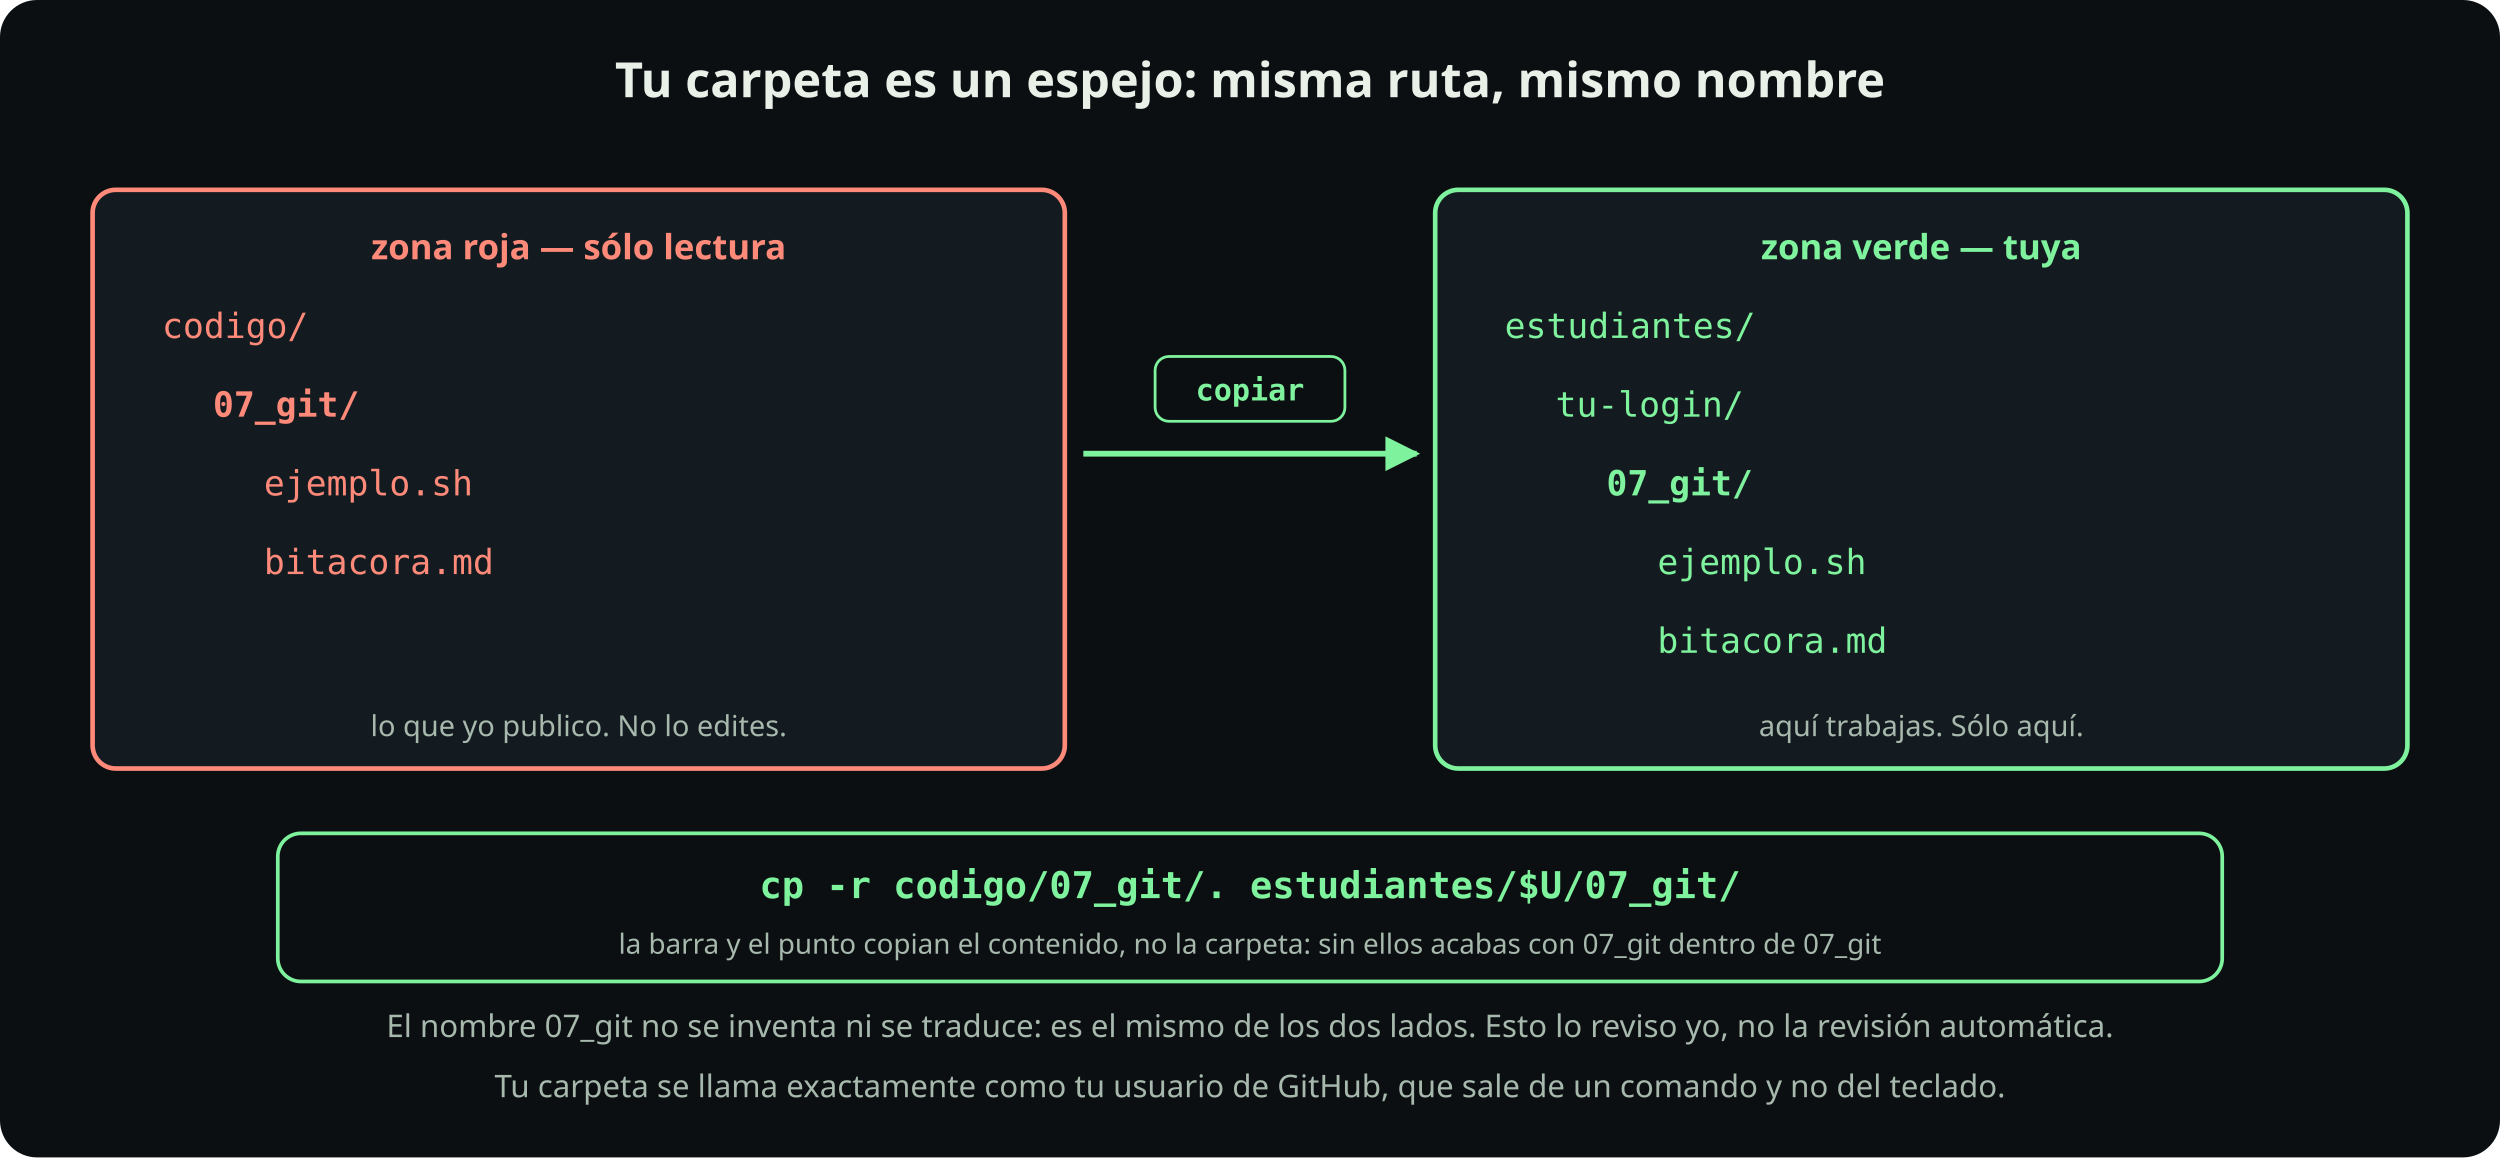
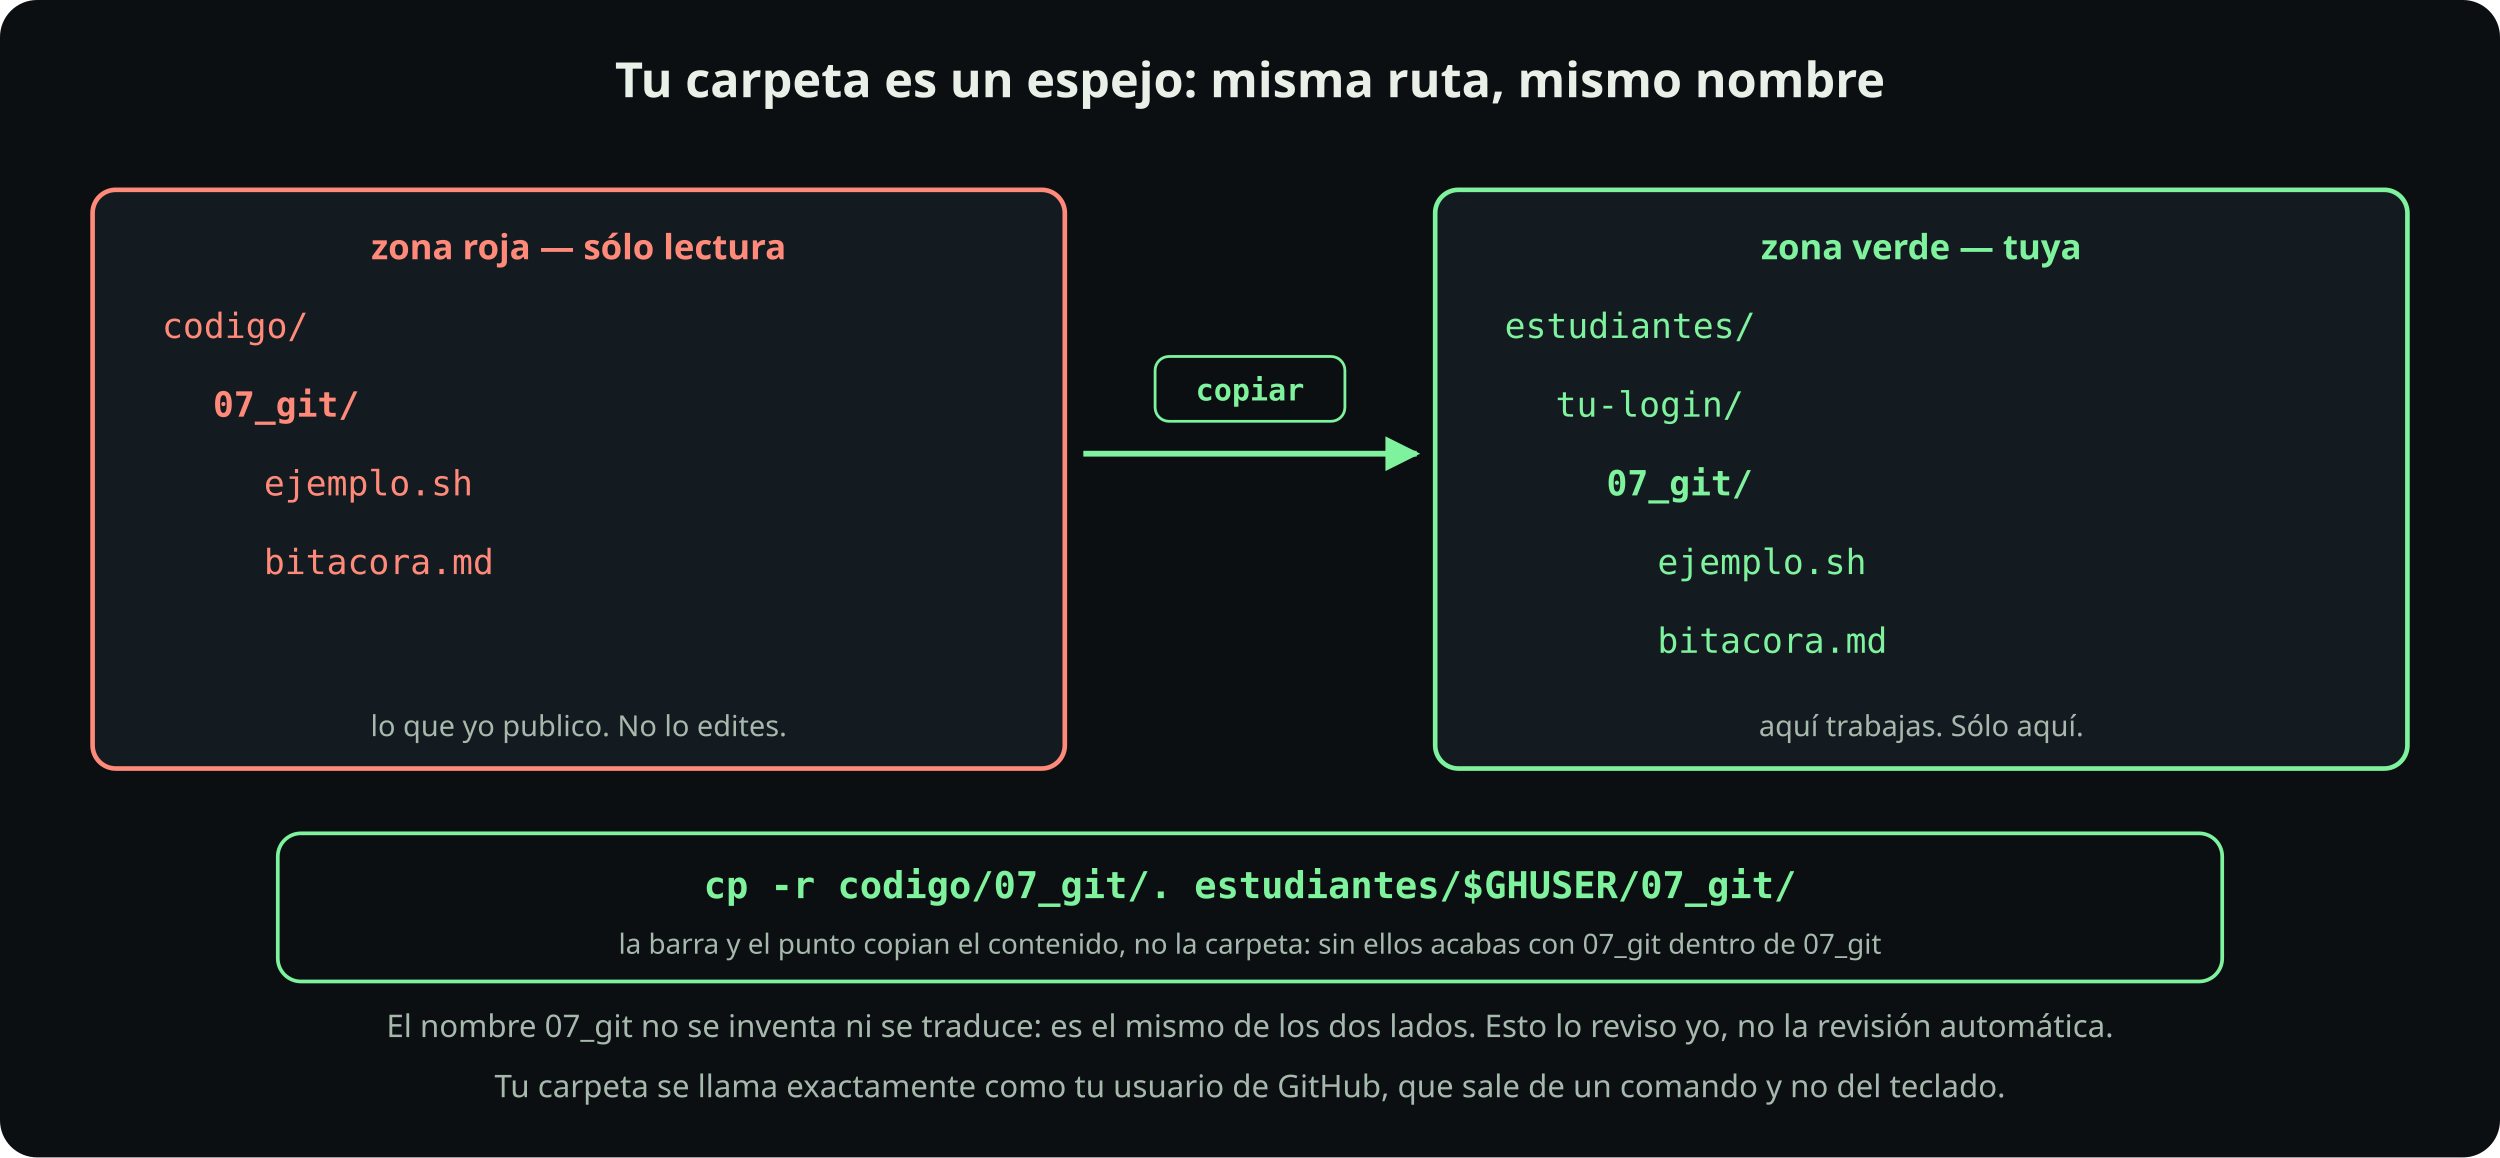
<svg xmlns="http://www.w3.org/2000/svg" width="1080" height="500" viewBox="0 0 1080 500" role="img" aria-label="Dos arboles de archivos lado a lado. A la izquierda, en rojo, la carpeta codigo del curso, que es de solo lectura. A la derecha, en verde, tu carpeta dentro de estudiantes, con tu nombre de usuario de GitHub. Los nombres de subcarpeta y de archivo son identicos en los dos lados, y una flecha los une con el comando de copia">
  <rect x="0" y="0" width="1080" height="500" rx="16" fill="#0b0f12" />
  <defs>
    <marker id="f4a7a63" viewBox="0 0 10 10" refX="9" refY="5" markerWidth="6" markerHeight="6" orient="auto-start-reverse">
      <path d="M 0 0 L 10 5 L 0 10 z" fill="#4a7a63" />
    </marker>
    <marker id="f7ef29d" viewBox="0 0 10 10" refX="9" refY="5" markerWidth="6" markerHeight="6" orient="auto-start-reverse">
      <path d="M 0 0 L 10 5 L 0 10 z" fill="#7ef29d" />
    </marker>
    <marker id="fffc857" viewBox="0 0 10 10" refX="9" refY="5" markerWidth="6" markerHeight="6" orient="auto-start-reverse">
      <path d="M 0 0 L 10 5 L 0 10 z" fill="#ffc857" />
    </marker>
    <marker id="f6fd8e8" viewBox="0 0 10 10" refX="9" refY="5" markerWidth="6" markerHeight="6" orient="auto-start-reverse">
      <path d="M 0 0 L 10 5 L 0 10 z" fill="#6fd8e8" />
    </marker>
    <marker id="fc9a7ff" viewBox="0 0 10 10" refX="9" refY="5" markerWidth="6" markerHeight="6" orient="auto-start-reverse">
      <path d="M 0 0 L 10 5 L 0 10 z" fill="#c9a7ff" />
    </marker>
    <marker id="fff8a7a" viewBox="0 0 10 10" refX="9" refY="5" markerWidth="6" markerHeight="6" orient="auto-start-reverse">
      <path d="M 0 0 L 10 5 L 0 10 z" fill="#ff8a7a" />
    </marker>
    <marker id="fa7b8ad" viewBox="0 0 10 10" refX="9" refY="5" markerWidth="6" markerHeight="6" orient="auto-start-reverse">
      <path d="M 0 0 L 10 5 L 0 10 z" fill="#a7b8ad" />
    </marker>
    <marker id="fe8f0e8" viewBox="0 0 10 10" refX="9" refY="5" markerWidth="6" markerHeight="6" orient="auto-start-reverse">
      <path d="M 0 0 L 10 5 L 0 10 z" fill="#e8f0e8" />
    </marker>
  </defs>
  <text x="540.0" y="42" fill="#e8f0e8" font-family="system-ui, sans-serif" font-size="21" font-weight="600" text-anchor="middle">Tu carpeta es un espejo: misma ruta, mismo nombre</text>
  <rect x="40" y="82" width="420" height="250" rx="10" fill="#141b20" stroke="#ff8a7a" stroke-width="2" />
  <text x="250" y="112" fill="#ff8a7a" font-family="system-ui, sans-serif" font-size="15" font-weight="600" text-anchor="middle">zona roja — sólo lectura</text>
  <text x="70" y="146" fill="#ff8a7a" font-family="ui-monospace, SFMono-Regular, Menlo, monospace" font-size="15" font-weight="normal" text-anchor="start">codigo/</text>
  <text x="92" y="180" fill="#ff8a7a" font-family="ui-monospace, SFMono-Regular, Menlo, monospace" font-size="15" font-weight="600" text-anchor="start">07_git/</text>
  <text x="114" y="214" fill="#ff8a7a" font-family="ui-monospace, SFMono-Regular, Menlo, monospace" font-size="15" font-weight="normal" text-anchor="start">ejemplo.sh</text>
  <text x="114" y="248" fill="#ff8a7a" font-family="ui-monospace, SFMono-Regular, Menlo, monospace" font-size="15" font-weight="normal" text-anchor="start">bitacora.md</text>
  <text x="250" y="318" fill="#a7b8ad" font-family="system-ui, sans-serif" font-size="12.5" font-weight="normal" text-anchor="middle">lo que yo publico. No lo edites.</text>
  <rect x="620" y="82" width="420" height="250" rx="10" fill="#141b20" stroke="#7ef29d" stroke-width="2" />
  <text x="830" y="112" fill="#7ef29d" font-family="system-ui, sans-serif" font-size="15" font-weight="600" text-anchor="middle">zona verde — tuya</text>
  <text x="650" y="146" fill="#7ef29d" font-family="ui-monospace, SFMono-Regular, Menlo, monospace" font-size="15" font-weight="normal" text-anchor="start">estudiantes/</text>
  <text x="672" y="180" fill="#7ef29d" font-family="ui-monospace, SFMono-Regular, Menlo, monospace" font-size="15" font-weight="normal" text-anchor="start">tu-login/</text>
  <text x="694" y="214" fill="#7ef29d" font-family="ui-monospace, SFMono-Regular, Menlo, monospace" font-size="15" font-weight="600" text-anchor="start">07_git/</text>
  <text x="716" y="248" fill="#7ef29d" font-family="ui-monospace, SFMono-Regular, Menlo, monospace" font-size="15" font-weight="normal" text-anchor="start">ejemplo.sh</text>
  <text x="716" y="282" fill="#7ef29d" font-family="ui-monospace, SFMono-Regular, Menlo, monospace" font-size="15" font-weight="normal" text-anchor="start">bitacora.md</text>
  <text x="830" y="318" fill="#a7b8ad" font-family="system-ui, sans-serif" font-size="12.5" font-weight="normal" text-anchor="middle">aquí trabajas. Sólo aquí.</text>
  <line x1="468" y1="196" x2="612" y2="196" stroke="#7ef29d" stroke-width="2.5" marker-end="url(#f7ef29d)" />
  <rect x="499.0" y="154" width="82" height="28" rx="6" fill="#0b0f12" stroke="#7ef29d" stroke-width="1.2" />
  <text x="540" y="173" fill="#7ef29d" font-family="ui-monospace, SFMono-Regular, Menlo, monospace" font-size="13" font-weight="600" text-anchor="middle">copiar</text>
  <rect x="120" y="360" width="840" height="64" rx="10" fill="#0b0f12" stroke="#7ef29d" stroke-width="1.6" />
-   <text x="540" y="388" fill="#7ef29d" font-family="ui-monospace, SFMono-Regular, Menlo, monospace" font-size="16" font-weight="600" text-anchor="middle">cp -r codigo/07_git/. estudiantes/$U/07_git/</text>
+   <text x="540" y="388" fill="#7ef29d" font-family="ui-monospace, SFMono-Regular, Menlo, monospace" font-size="16" font-weight="600" text-anchor="middle">cp -r codigo/07_git/. estudiantes/$GHUSER/07_git/</text>
  <text x="540" y="412" fill="#a7b8ad" font-family="system-ui, sans-serif" font-size="12" font-weight="normal" text-anchor="middle">la barra y el punto copian el contenido, no la carpeta: sin ellos acabas con 07_git dentro de 07_git</text>
  <text x="540.0" y="448" fill="#a7b8ad" font-family="system-ui, sans-serif" font-size="13.5" font-weight="normal" text-anchor="middle">El nombre 07_git no se inventa ni se traduce: es el mismo de los dos lados. Esto lo reviso yo, no la revisión automática.</text>
  <text x="540.0" y="474" fill="#a7b8ad" font-family="system-ui, sans-serif" font-size="13.5" font-weight="normal" text-anchor="middle">Tu carpeta se llama exactamente como tu usuario de GitHub, que sale de un comando y no del teclado.</text>
</svg>
